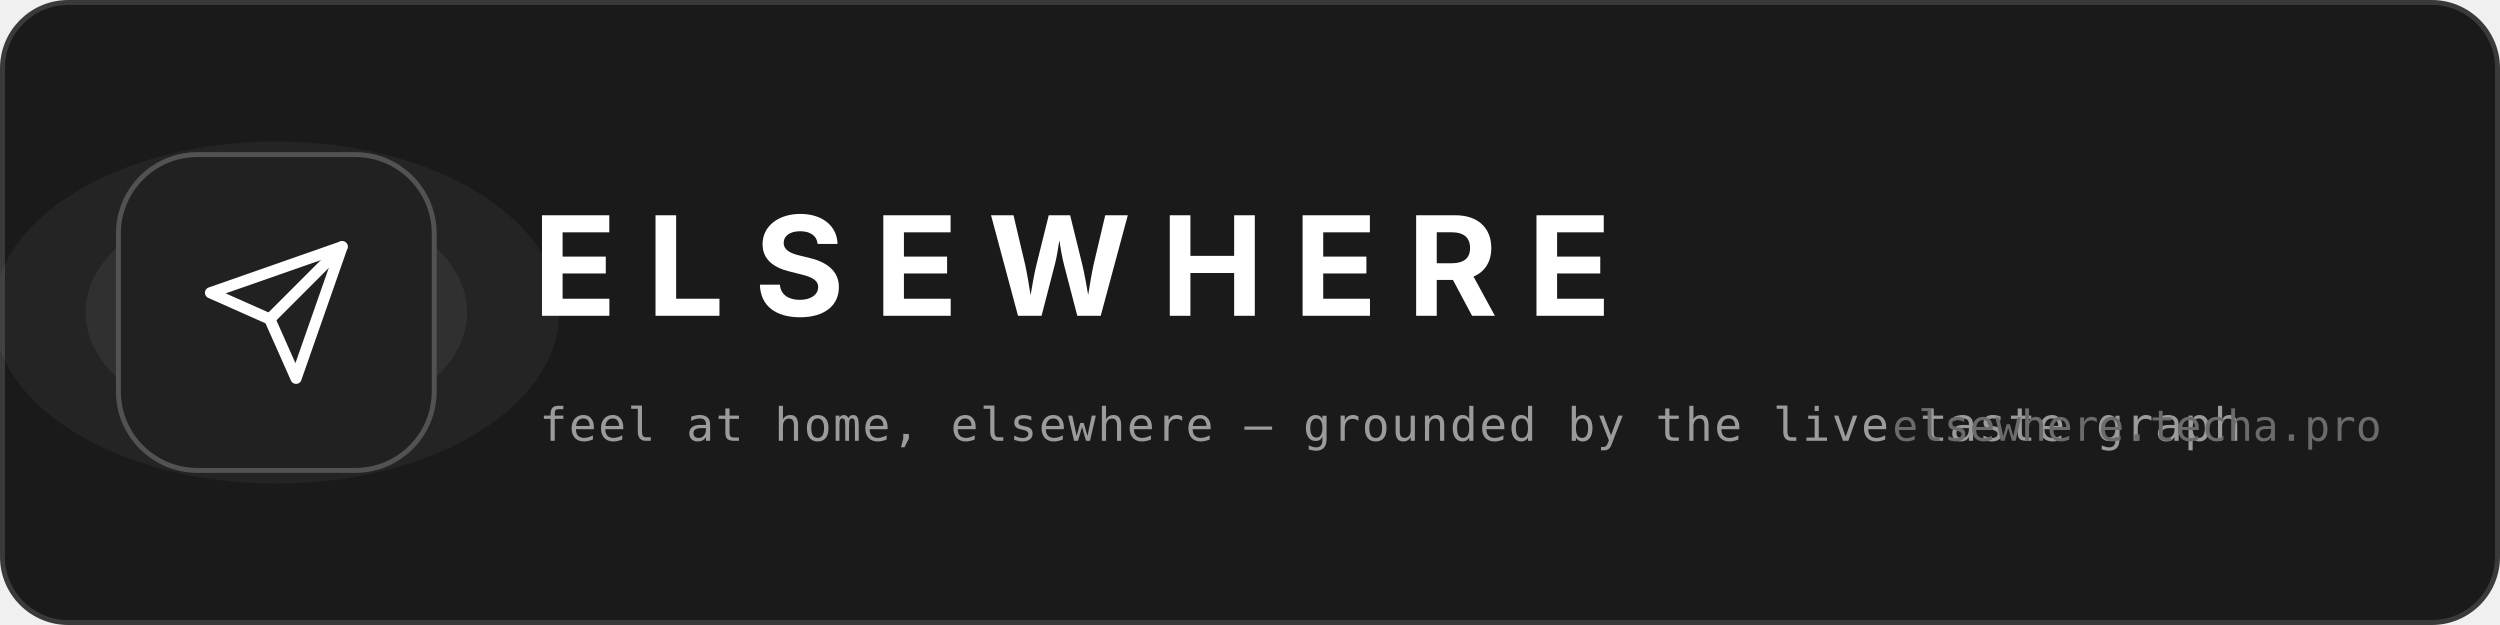
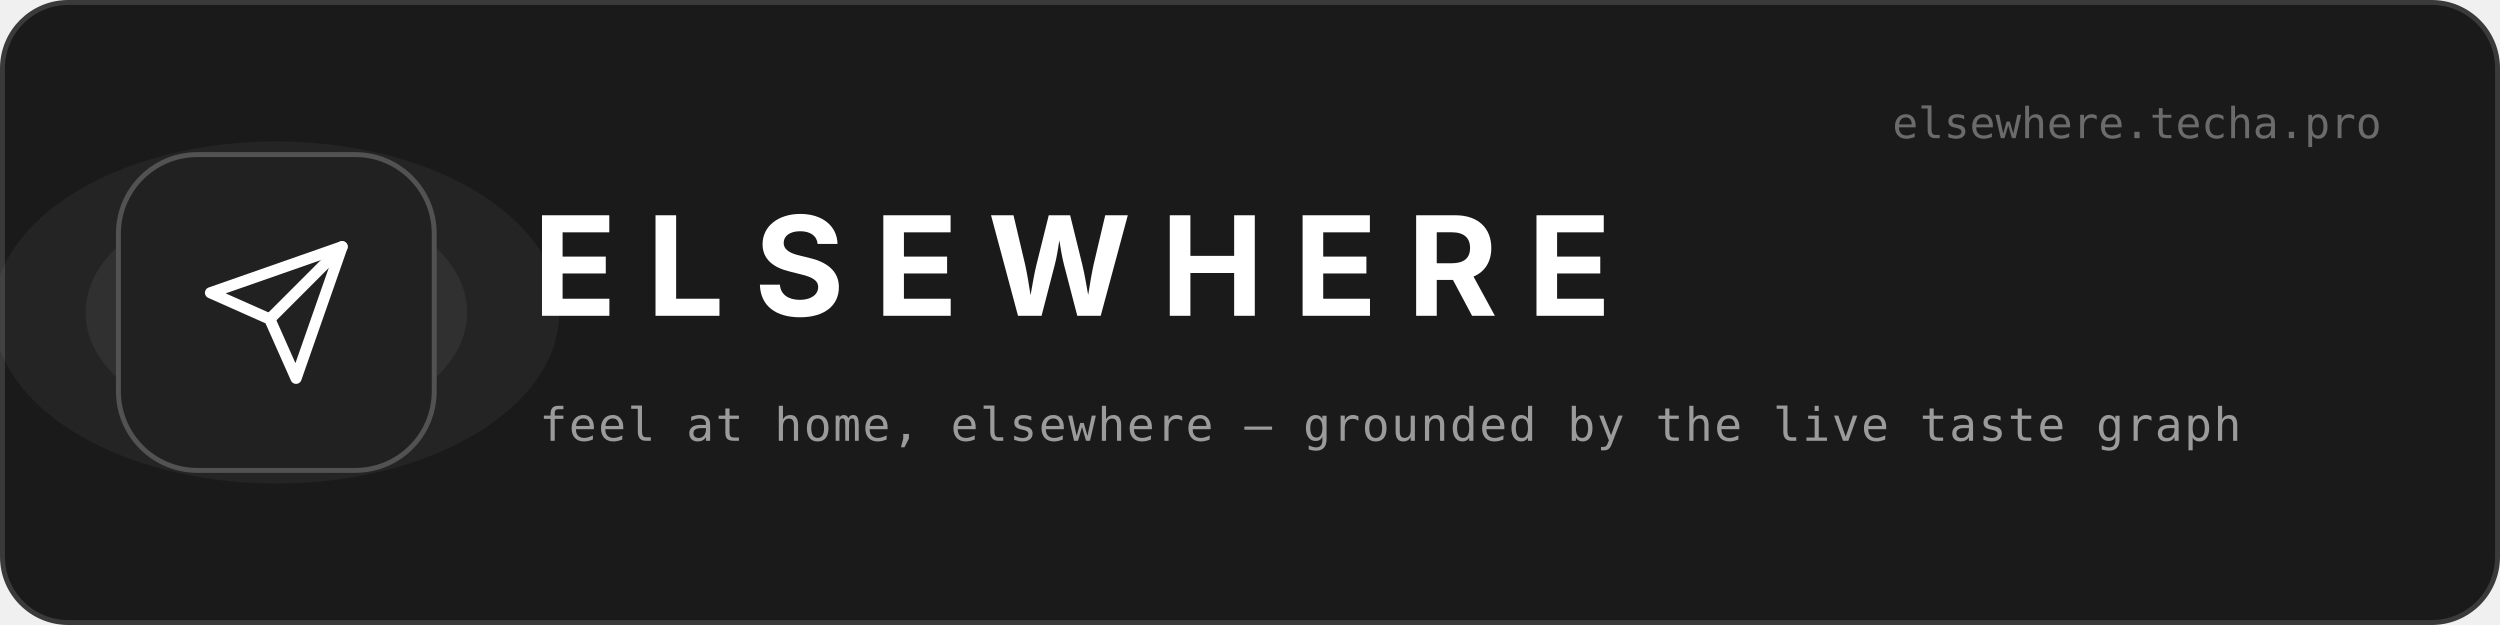
<svg xmlns="http://www.w3.org/2000/svg" width="760" height="190" viewBox="0 0 760 190" fill="none" role="img" aria-label="ELSEWHERE — feel at home, elsewhere">
  <rect x="0.75" y="0.75" width="758.5" height="188.5" rx="20" fill="#1a1a1a" stroke="#3a3a3a" stroke-width="1.5" />
  <ellipse cx="84" cy="95" rx="86" ry="52" fill="#ffffff" opacity="0.045" />
  <ellipse cx="84" cy="95" rx="58" ry="36" fill="#ffffff" opacity="0.055" />
+   <text x="724" y="42" text-anchor="end" font-family="'JetBrains Mono', 'SFMono-Regular', Consolas, monospace" font-size="13" fill="#6b6b6b">elsewhere.techa.pro</text>
  <rect x="36" y="47" width="96" height="96" rx="24" fill="#212121" stroke="#525252" stroke-width="1.5" />
  <g transform="translate(60,71) scale(2)" stroke="#ffffff" stroke-width="1.7" stroke-linecap="round" stroke-linejoin="round">
    <path d="M22 2 11 13" />
    <path d="M22 2 15 22 11 13 2 9z" />
  </g>
  <text x="162" y="96" font-family="Inter, 'Segoe UI', Arial, sans-serif" font-size="42" font-weight="700" letter-spacing="9" fill="#ffffff">ELSEWHERE</text>
  <text x="164" y="134" font-family="'JetBrains Mono', 'SFMono-Regular', Consolas, monospace" font-size="14" letter-spacing="0.5" fill="#9b9b9b">feel at home, elsewhere — grounded by the live taste graph</text>
-   <text x="724" y="134" text-anchor="end" font-family="'JetBrains Mono', 'SFMono-Regular', Consolas, monospace" font-size="13" fill="#6b6b6b">elsewhere.techa.pro</text>
</svg>
